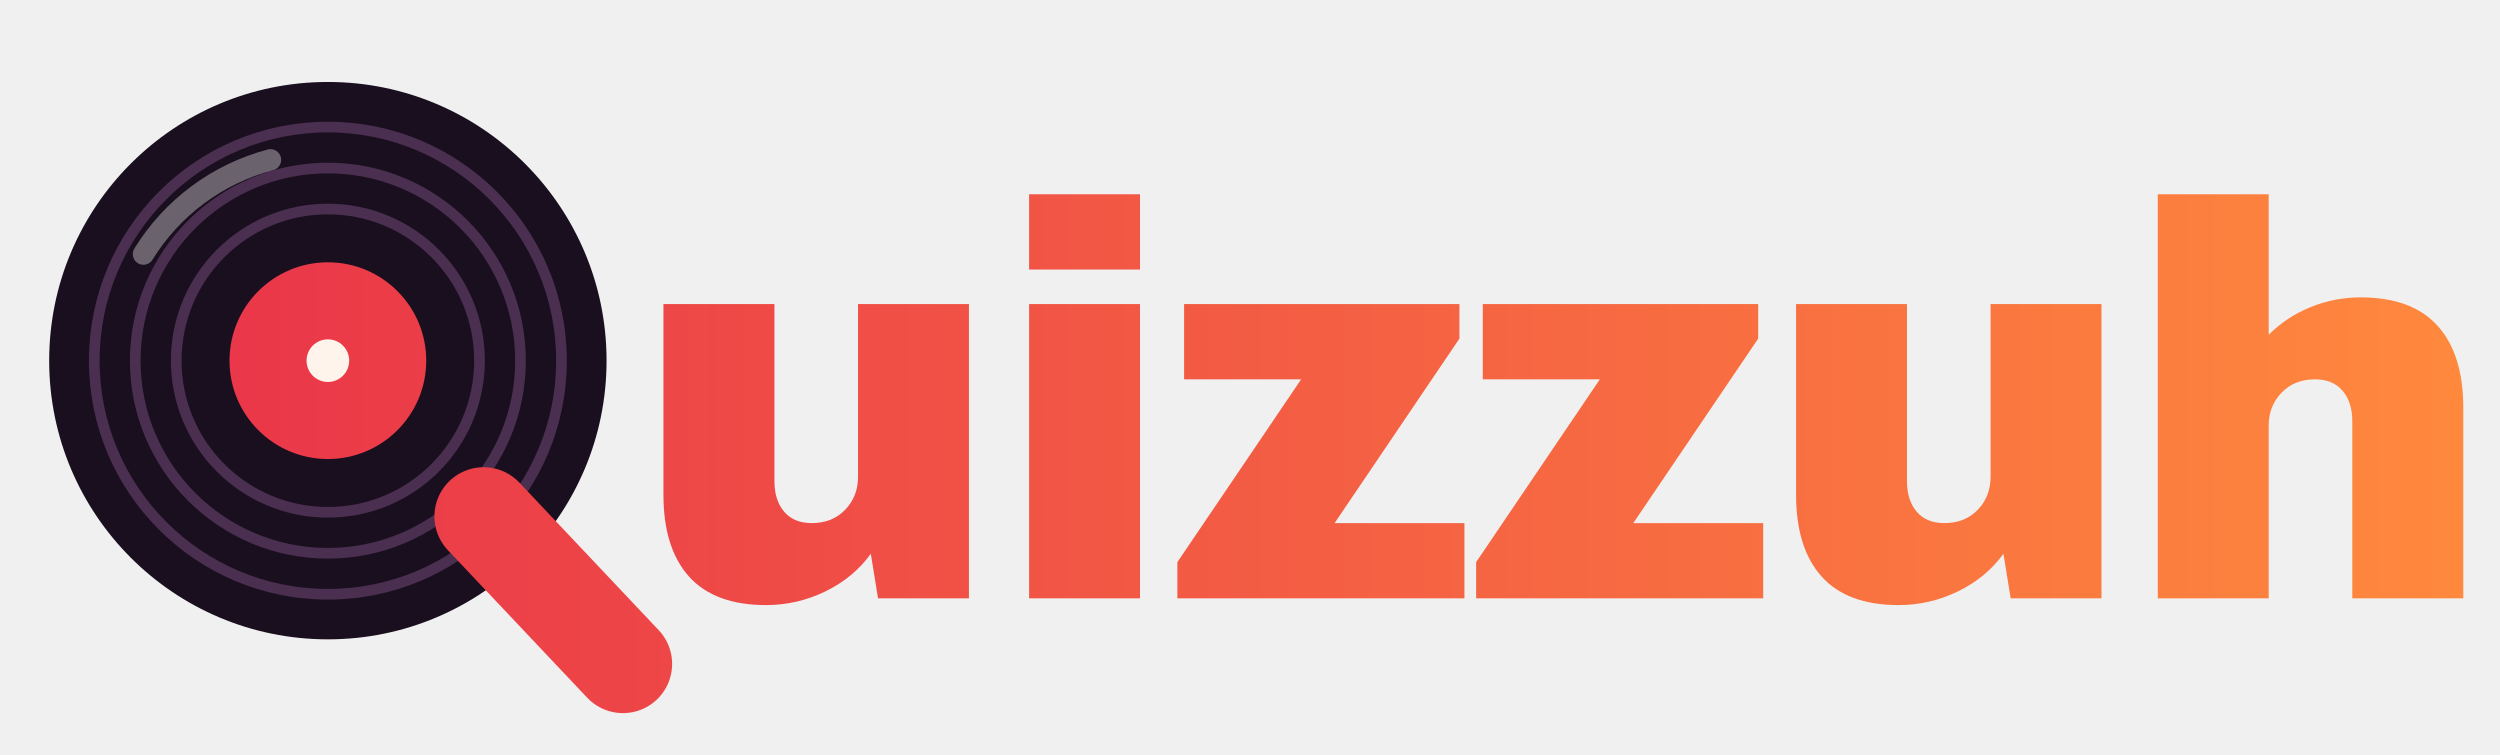
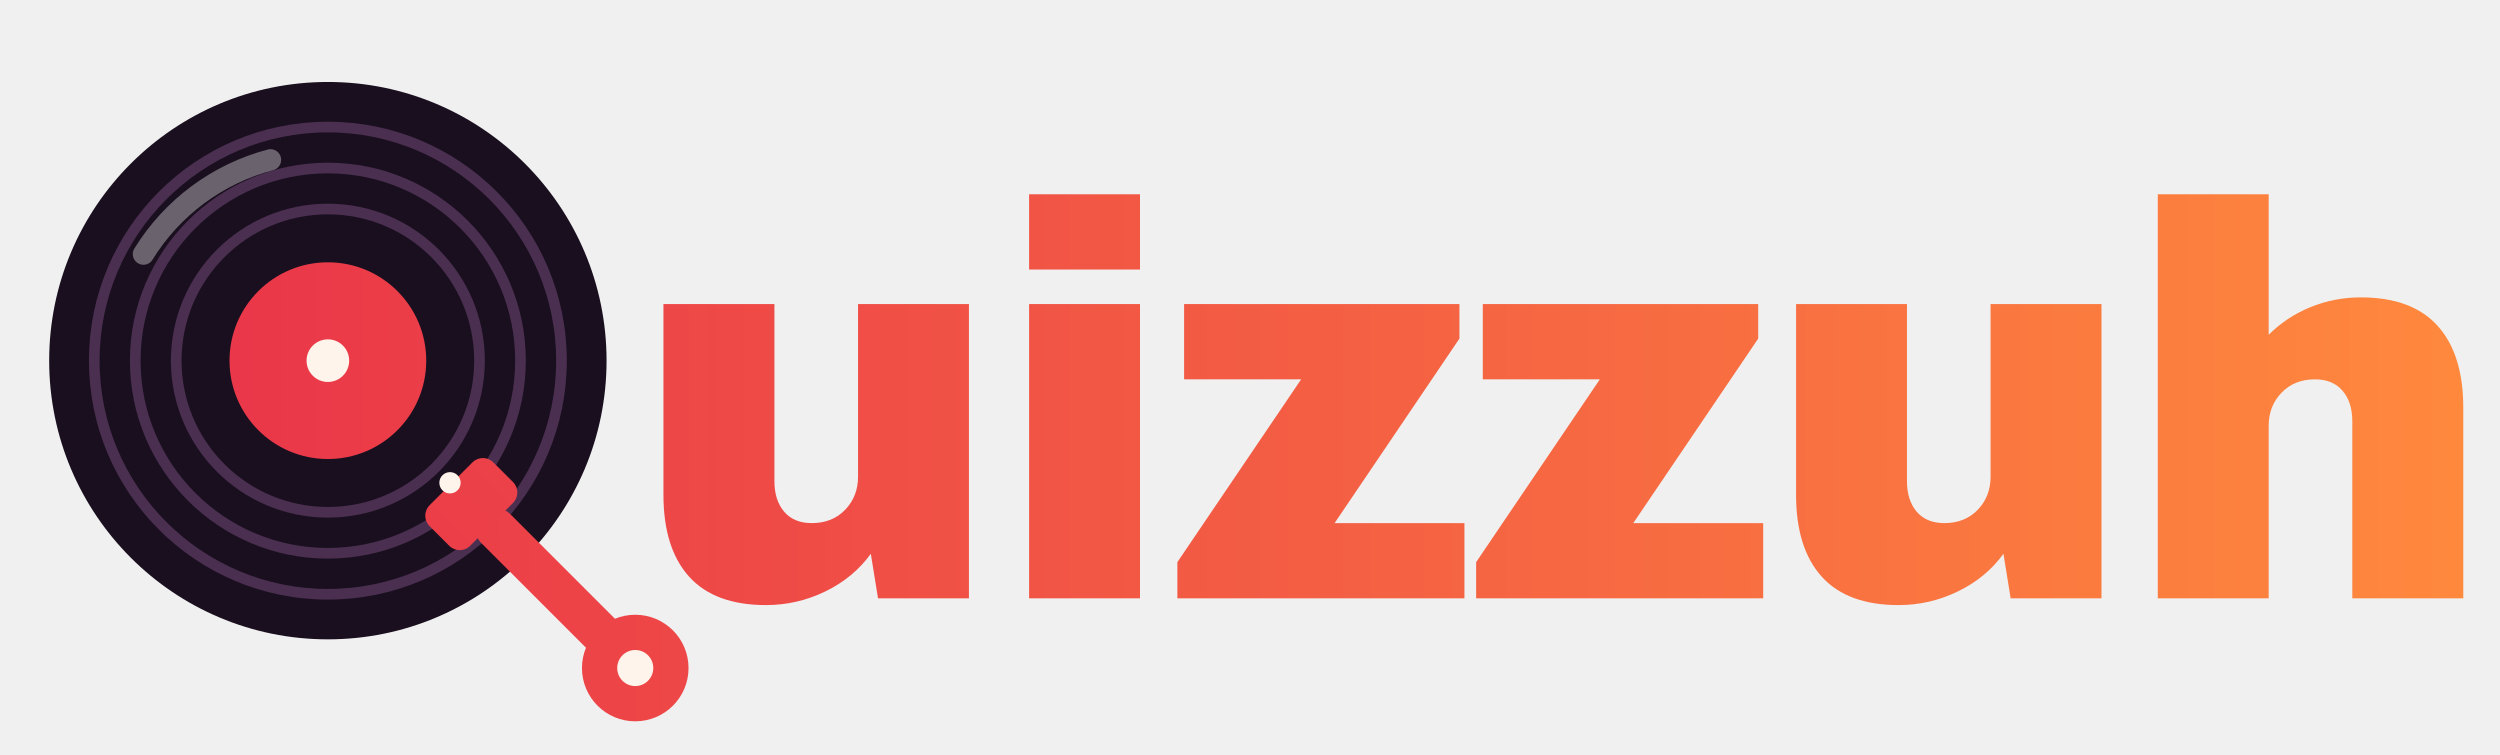
- <svg xmlns="http://www.w3.org/2000/svg" viewBox="0 0 305 92" role="img" aria-label="Quizzuh">
+ <svg xmlns="http://www.w3.org/2000/svg" viewBox="0 0 305 92">
  <defs>
    <linearGradient id="qzg" gradientUnits="userSpaceOnUse" x1="6" y1="0" x2="305" y2="0">
      <stop offset="0" stop-color="#E8304A" />
      <stop offset="1" stop-color="#FF8A3D" />
    </linearGradient>
  </defs>
  <circle cx="40" cy="44" r="34" fill="#1a0f1f" />
  <g fill="none" stroke="#4a2f50" stroke-width="1.3">
    <circle cx="40" cy="44" r="28.5" />
    <circle cx="40" cy="44" r="23.5" />
    <circle cx="40" cy="44" r="18.5" />
  </g>
  <path d="M 17.5 31 A 26 26 0 0 1 33 19.5" fill="none" stroke="#fff" stroke-opacity=".35" stroke-width="2.6" stroke-linecap="round" />
  <circle cx="40" cy="44" r="12" fill="url(#qzg)" />
  <circle cx="40" cy="44" r="2.6" fill="#fff4ec" />
-   <path d="M 59 63 L 76 81" stroke="url(#qzg)" stroke-width="12" stroke-linecap="round" />
+   <path d="M 77.5 81.5 L 60.5 64.5" stroke="url(#qzg)" stroke-width="5" stroke-linecap="round" />
+   <rect x="52.0" y="58.0" width="11" height="7" rx="1.8" transform="rotate(-45 57.5 61.5)" fill="url(#qzg)" />
+   <circle cx="54.9" cy="58.9" r="1.3" fill="#fff4ec" />
+   <circle cx="77.5" cy="81.5" r="6.5" fill="url(#qzg)" />
+   <circle cx="77.5" cy="81.5" r="2.2" fill="#fff4ec" />
  <path d="M118.21 73L107.12 73L106.24 67.56Q104.13 70.48 100.70 72.15Q97.26 73.82 93.46 73.82L93.46 73.82Q87.20 73.82 84.07 70.35Q80.94 66.88 80.94 60.35L80.94 60.35L80.94 37.10L94.48 37.10L94.48 58.72Q94.48 61.03 95.67 62.43Q96.86 63.82 99.03 63.82L99.03 63.82Q101.55 63.82 103.11 62.19Q104.68 60.56 104.68 58.18L104.68 58.18L104.68 37.10L118.21 37.10L118.21 73ZM139.08 32.88L125.55 32.88L125.55 23.70L139.08 23.70L139.08 32.88ZM139.08 73L125.55 73L125.55 37.10L139.08 37.10L139.08 73ZM178.05 41.31L162.82 63.82L178.66 63.82L178.66 73L143.64 73L143.64 68.58L158.74 46.28L144.46 46.28L144.46 37.10L178.05 37.10L178.05 41.31ZM214.50 41.31L199.26 63.82L215.11 63.82L215.11 73L180.09 73L180.09 68.58L195.18 46.28L180.90 46.28L180.90 37.10L214.50 37.10L214.50 41.31ZM256.38 73L245.30 73L244.42 67.56Q242.31 70.48 238.87 72.15Q235.44 73.82 231.63 73.82L231.63 73.82Q225.38 73.82 222.25 70.35Q219.12 66.88 219.12 60.35L219.12 60.35L219.12 37.10L232.65 37.10L232.65 58.72Q232.65 61.03 233.84 62.43Q235.03 63.82 237.21 63.82L237.21 63.82Q239.72 63.82 241.29 62.19Q242.85 60.56 242.85 58.18L242.85 58.18L242.85 37.10L256.38 37.10L256.38 73ZM276.78 40.84Q278.96 38.66 281.88 37.47Q284.81 36.28 288.00 36.28L288.00 36.28Q294.26 36.28 297.39 39.75Q300.52 43.22 300.52 49.74L300.52 49.74L300.52 73L286.98 73L286.98 51.38Q286.98 49.06 285.79 47.67Q284.60 46.28 282.43 46.28L282.43 46.28Q279.91 46.28 278.35 47.91Q276.78 49.54 276.78 51.92L276.78 51.92L276.78 73L263.25 73L263.25 23.70L276.78 23.70L276.78 40.84Z" fill="url(#qzg)" />
</svg>
